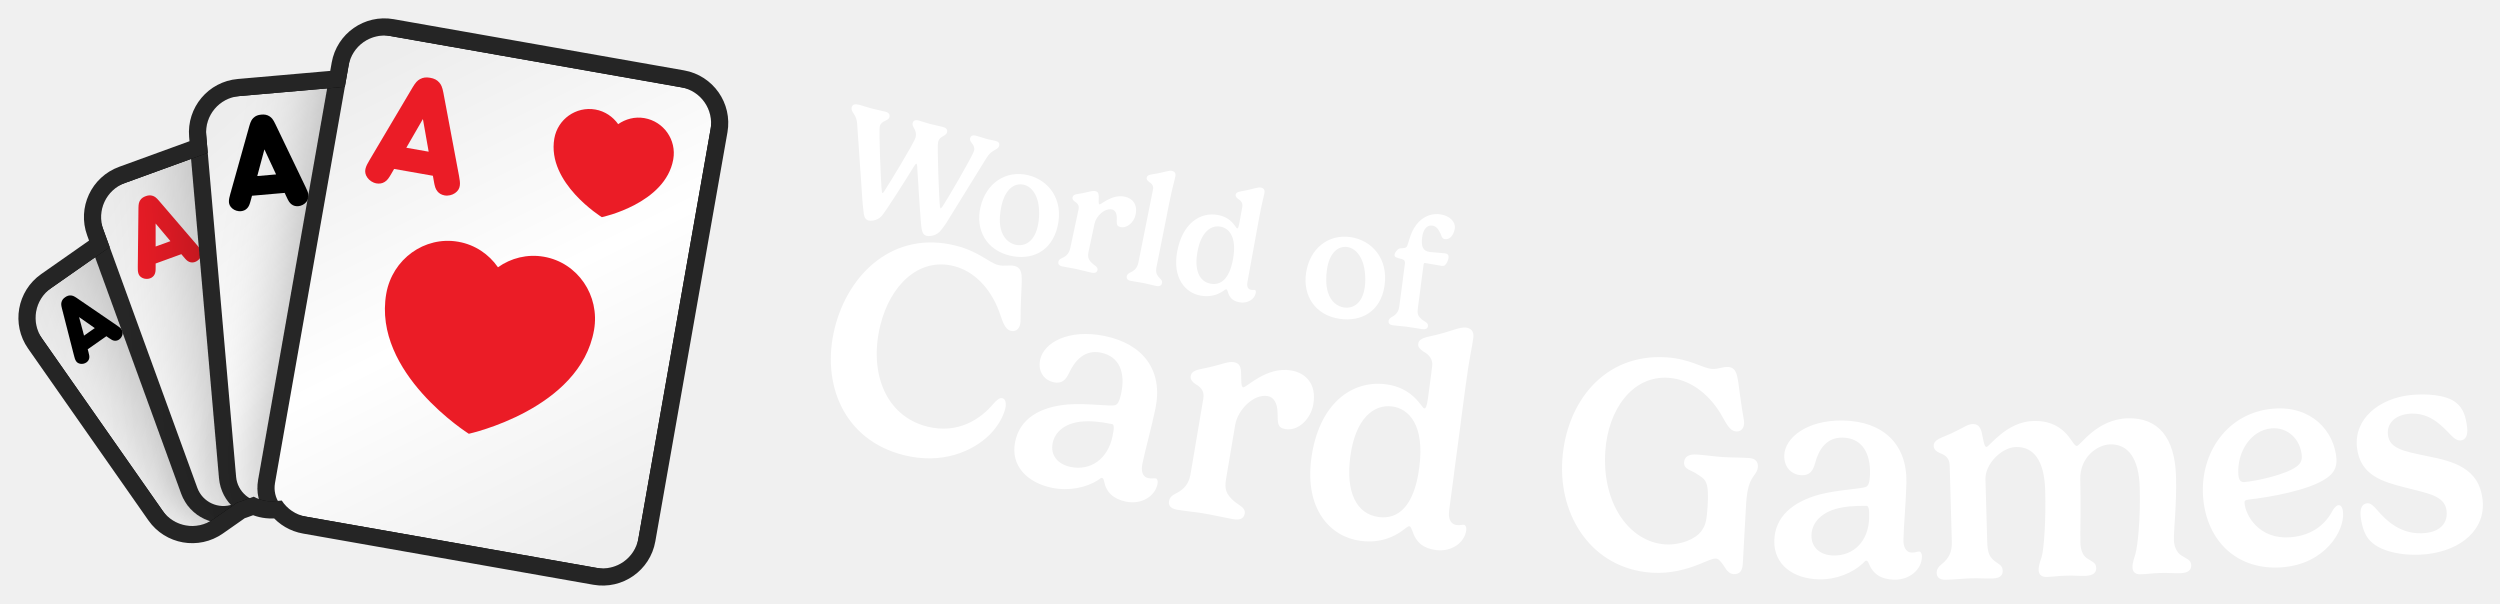
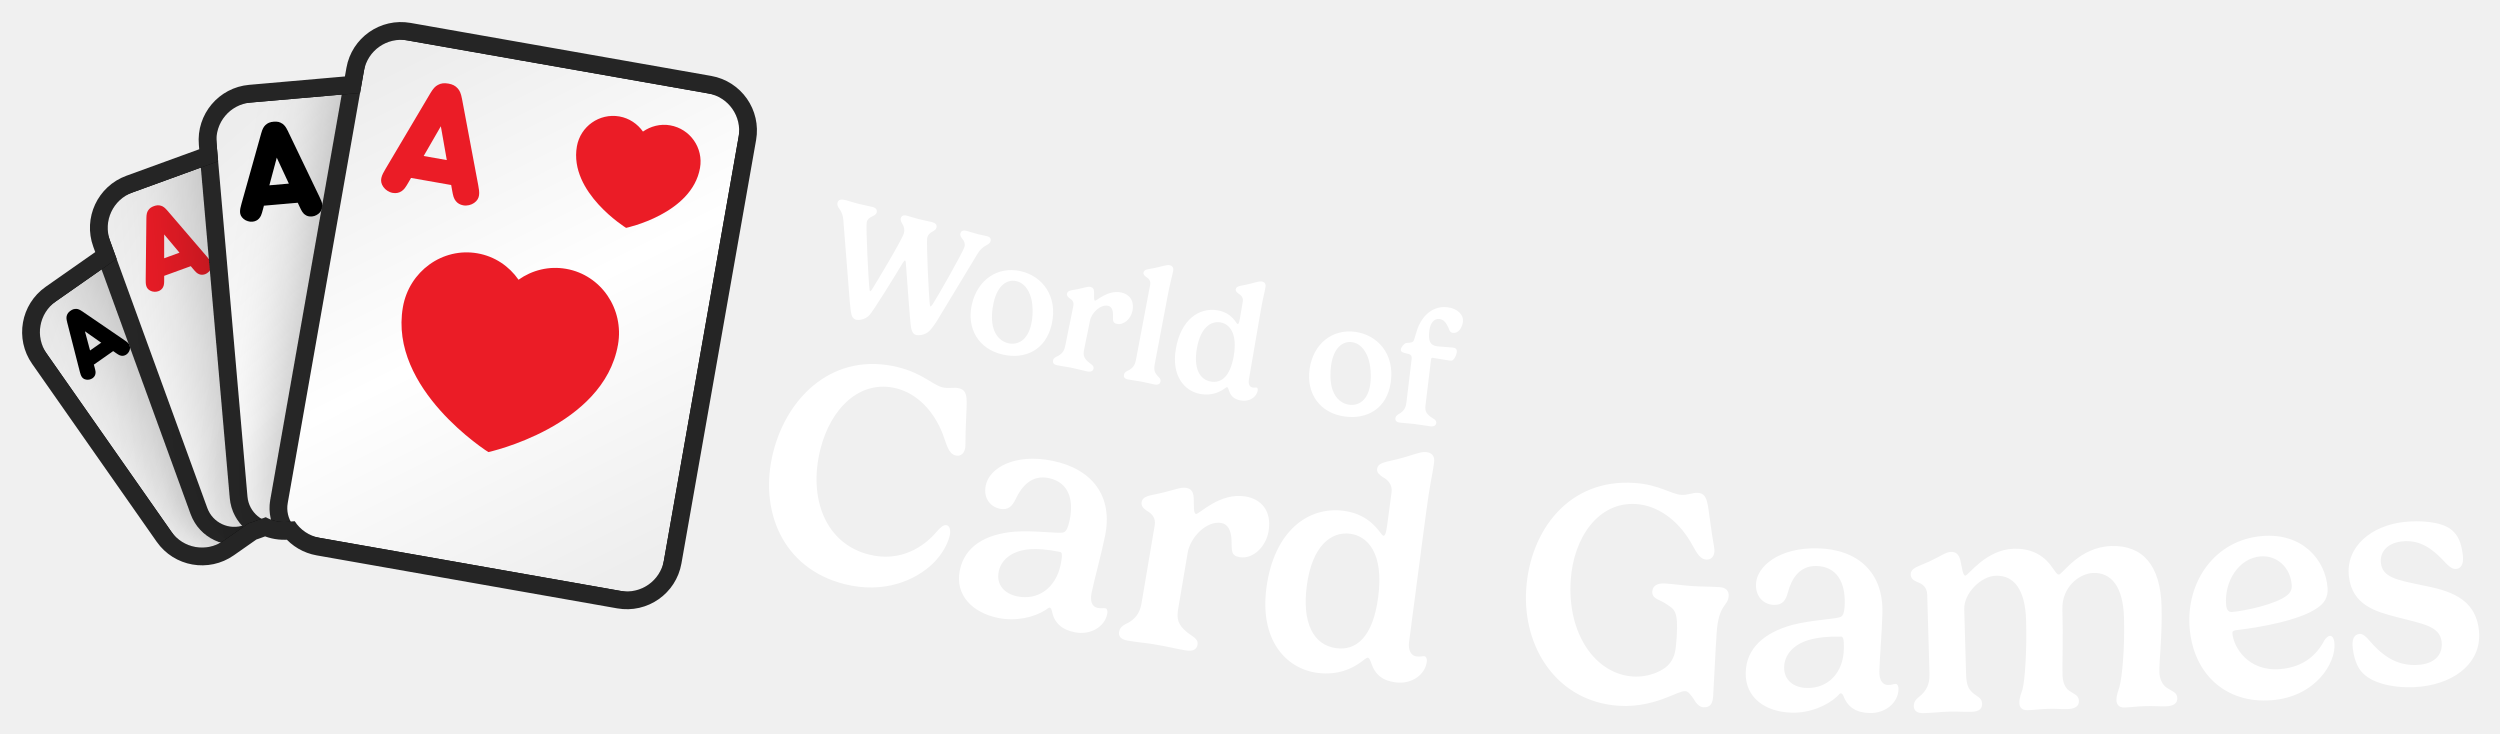
- <svg xmlns="http://www.w3.org/2000/svg" xmlns:xlink="http://www.w3.org/1999/xlink" viewBox="-3 -3 438.98 106" width="438.98" height="106">
+ <svg xmlns="http://www.w3.org/2000/svg" xmlns:xlink="http://www.w3.org/1999/xlink" viewBox="-3.52 -3.52 424.07 124.5" width="424.07" height="124.5">
  <defs>
    <rect id="path-1" x="0" y="0" width="5464" height="1280" />
    <rect id="path-3" x="0" y="0" width="1279.966" height="1280" />
    <path d="M654.667,7.381 L1041.451,230.691 C1067.755,245.877 1076.767,279.512 1061.581,305.816 L747.051,850.597 C731.865,876.902 698.23,885.914 671.926,870.727 L285.142,647.418 C271.344,639.451 262.304,626.408 259.019,612.01 L248.673,609.238 C237.588,606.268 228.207,600.115 221.247,592.027 L200.473,592.025 C198.498,592.025 196.547,591.921 194.626,591.718 L151.468,603.281 C122.13,611.142 91.974,593.731 84.112,564.393 L1.886,257.522 C-5.975,228.183 11.436,198.027 40.774,190.166 L145.477,162.11 L145.477,133.795 C145.477,103.422 170.1,78.799 200.473,78.799 L333.867,78.799 L340.716,53.24 C348.577,23.901 378.734,6.491 408.072,14.352 L563.147,55.903 L579.542,27.511 C594.728,1.207 628.363,-7.806 654.667,7.381 Z" id="path-5" />
    <filter x="-59.0%" y="-44.4%" width="218.0%" height="188.8%" filterUnits="objectBoundingBox" id="filter-7">
      <feOffset dx="0" dy="0" in="SourceAlpha" result="shadowOffsetOuter1" />
      <feGaussianBlur stdDeviation="64" in="shadowOffsetOuter1" result="shadowBlurOuter1" />
      <feColorMatrix values="0 0 0 0 0   0 0 0 0 0   0 0 0 0 0  0 0 0 0.32 0" type="matrix" in="shadowBlurOuter1" result="shadowMatrixOuter1" />
      <feMerge>
        <feMergeNode in="shadowMatrixOuter1" />
        <feMergeNode in="SourceGraphic" />
      </feMerge>
    </filter>
    <linearGradient x1="21.639%" y1="0%" x2="78.361%" y2="100%" id="linearGradient-8">
      <stop stop-color="#EDEDED" offset="0%" />
      <stop stop-color="#FFFFFF" offset="50.295%" />
      <stop stop-color="#EEEEEE" offset="100%" />
    </linearGradient>
    <filter x="-49.2%" y="-37.0%" width="198.3%" height="174.0%" filterUnits="objectBoundingBox" id="filter-9">
      <feOffset dx="0" dy="0" in="SourceAlpha" result="shadowOffsetOuter1" />
      <feGaussianBlur stdDeviation="64" in="shadowOffsetOuter1" result="shadowBlurOuter1" />
      <feColorMatrix values="0 0 0 0 0   0 0 0 0 0   0 0 0 0 0  0 0 0 0.32 0" type="matrix" in="shadowBlurOuter1" result="shadowMatrixOuter1" />
      <feMerge>
        <feMergeNode in="shadowMatrixOuter1" />
        <feMergeNode in="SourceGraphic" />
      </feMerge>
    </filter>
    <linearGradient x1="21.639%" y1="0%" x2="78.361%" y2="100%" id="linearGradient-10">
      <stop stop-color="#EDEDED" offset="0%" />
      <stop stop-color="#FFFFFF" offset="50.295%" />
      <stop stop-color="#EEEEEE" offset="100%" />
    </linearGradient>
    <filter x="-41.0%" y="-30.9%" width="181.9%" height="161.7%" filterUnits="objectBoundingBox" id="filter-11">
      <feOffset dx="0" dy="0" in="SourceAlpha" result="shadowOffsetOuter1" />
      <feGaussianBlur stdDeviation="64" in="shadowOffsetOuter1" result="shadowBlurOuter1" />
      <feColorMatrix values="0 0 0 0 0   0 0 0 0 0   0 0 0 0 0  0 0 0 0.32 0" type="matrix" in="shadowBlurOuter1" result="shadowMatrixOuter1" />
      <feMerge>
        <feMergeNode in="shadowMatrixOuter1" />
        <feMergeNode in="SourceGraphic" />
      </feMerge>
    </filter>
    <linearGradient x1="21.639%" y1="0%" x2="78.361%" y2="100%" id="linearGradient-12">
      <stop stop-color="#EDEDED" offset="0%" />
      <stop stop-color="#FFFFFF" offset="50.295%" />
      <stop stop-color="#EEEEEE" offset="100%" />
    </linearGradient>
    <filter x="-34.1%" y="-25.7%" width="168.3%" height="151.4%" filterUnits="objectBoundingBox" id="filter-13">
      <feOffset dx="0" dy="0" in="SourceAlpha" result="shadowOffsetOuter1" />
      <feGaussianBlur stdDeviation="64" in="shadowOffsetOuter1" result="shadowBlurOuter1" />
      <feColorMatrix values="0 0 0 0 0   0 0 0 0 0   0 0 0 0 0  0 0 0 0.32 0" type="matrix" in="shadowBlurOuter1" result="shadowMatrixOuter1" />
      <feMerge>
        <feMergeNode in="shadowMatrixOuter1" />
        <feMergeNode in="SourceGraphic" />
      </feMerge>
    </filter>
    <linearGradient x1="21.639%" y1="0%" x2="78.361%" y2="100%" id="linearGradient-14">
      <stop stop-color="#EDEDED" offset="0%" />
      <stop stop-color="#FFFFFF" offset="50.295%" />
      <stop stop-color="#EEEEEE" offset="100%" />
    </linearGradient>
  </defs>
  <g transform="translate(-11.594,-23.478) scale(0.11594)">
    <mask id="mask-4" fill="white">
      <use xlink:href="#path-3" />
    </mask>
    <g id="Mask" />
    <g id="Group" stroke-width="1" fill-rule="evenodd" mask="url(#mask-4)">
      <g transform="translate(700.504, 678.0126) rotate(-20) translate(-700.504, -678.0126)translate(166.0272, 238.9585)">
        <g transform="translate(-0, -0)">
          <mask id="mask-6" fill="white">
            <use xlink:href="#path-5" />
          </mask>
          <path stroke="#252525" stroke-width="26" d="M661.167,-3.877 L1047.951,219.432 C1080.473,238.209 1091.616,279.794 1072.839,312.316 L758.31,857.097 C739.533,889.619 697.948,900.762 665.426,881.986 L278.642,658.676 C264.448,650.481 253.966,637.684 248.632,622.685 L245.308,621.795 C234.009,618.767 223.884,612.979 215.705,605.026 L200.473,605.025 C198.91,605.025 197.353,604.972 195.803,604.861 L154.833,615.838 C118.559,625.557 81.275,604.031 71.555,567.758 L-10.671,260.886 C-20.39,224.613 1.136,187.328 37.41,177.609 L132.477,152.135 L132.477,133.795 C132.477,96.242 162.92,65.799 200.473,65.799 L323.892,65.799 L328.159,49.875 C337.879,13.602 375.163,-7.925 411.436,1.795 L556.877,40.764 L568.283,21.011 C587.06,-11.511 628.645,-22.654 661.167,-3.877 Z" />
          <g mask="url(#mask-6)">
            <g transform="translate(-12.346, -20.1207)">
              <g id="small_spade_1" filter="url(#filter-7)" transform="translate(210.9129, 389.3938) rotate(-15) translate(-210.9129, -389.3938)translate(49.8576, 175.5497)">
                <rect id="Background" stroke="#252525" stroke-width="26" fill="url(#linearGradient-8)" x="-13" y="-13" width="348.11" height="453.688" rx="54.996" />
                <path d="M243.897,27.593 C243.897,27.593 294.439,46.921 294.501,83.212 C294.501,98.995 281.209,111.813 264.79,111.831 C259.556,111.836 254.629,110.478 250.35,108.157 L256.538,128.766 L231.229,128.766 L237.404,108.197 C233.153,110.517 228.26,111.881 223.047,111.892 C206.62,111.901 193.284,99.118 193.266,83.326 C193.205,47.045 243.897,27.593 243.897,27.593 Z" id="Spade-small" fill="#000000" />
                <path d="M24.778,103.856 L51.007,34.253 C52.733,29.769 54.044,27.838 56.046,26.251 C58.462,24.32 61.015,23.561 64.605,23.561 C68.194,23.561 70.748,24.32 73.164,26.251 C75.165,27.838 76.477,29.769 78.202,34.253 L104.431,103.856 C106.709,109.926 108.228,114.686 103.603,119.308 C101.463,121.446 98.219,122.895 94.906,122.895 C92.214,122.895 89.798,121.998 88.073,120.412 C86.002,118.549 85.105,116.687 83.31,111.72 L81.861,107.719 L47.349,107.719 L45.899,111.72 C44.105,116.687 43.207,118.549 41.137,120.412 C39.411,121.998 36.995,122.895 34.303,122.895 C30.99,122.895 27.746,121.446 25.606,119.308 C20.982,114.686 22.5,109.926 24.778,103.856 Z M74.544,87.576 L64.605,60.259 L54.665,87.576 L74.544,87.576 Z" id="A" fill="#000000" />
              </g>
              <g id="small_diamond_1" filter="url(#filter-9)" transform="translate(351.0898, 355.5329) rotate(-360) translate(-351.0898, -355.5329)translate(157.8235, 98.9199)">
                <rect id="Background" stroke="#252525" stroke-width="26" fill="url(#linearGradient-10)" x="-13" y="-13" width="412.533" height="539.226" rx="54.996" />
                <polygon id="Diamond-small" fill="#EB1B28" points="300.954 22.074 353.401 93.826 300.954 165.557 248.485 93.826" />
                <path d="M29.802,125.878 L61.277,42.355 C63.348,36.974 64.921,34.657 67.323,32.753 C70.222,30.435 73.287,29.524 77.594,29.524 C81.901,29.524 84.966,30.435 87.865,32.753 C90.267,34.657 91.841,36.974 93.911,42.355 L125.386,125.878 C128.119,133.163 129.942,138.875 124.392,144.421 C121.824,146.987 117.932,148.725 113.956,148.725 C110.725,148.725 107.826,147.649 105.756,145.745 C103.271,143.51 102.194,141.275 100.041,135.315 L98.301,130.514 L56.887,130.514 L55.148,135.315 C52.994,141.275 51.917,143.51 49.432,145.745 C47.362,147.649 44.463,148.725 41.232,148.725 C37.257,148.725 33.364,146.987 30.796,144.421 C25.247,138.875 27.069,133.163 29.802,125.878 Z M89.521,106.343 L77.594,73.562 L65.667,106.343 L89.521,106.343 Z" id="A" fill="#EB1B28" />
              </g>
              <g id="small_clover_1" filter="url(#filter-11)" transform="translate(511.6136, 377.7066) rotate(-345) translate(-511.6136, -377.7066)translate(279.6941, 69.771)">
                <rect id="Background" stroke="#252525" stroke-width="26" fill="url(#linearGradient-12)" x="-13" y="-13" width="489.839" height="641.871" rx="54.996" />
                <path d="M347.866,39.734 C367.599,39.734 383.595,55.536 383.595,75.06 C383.595,84.425 379.905,92.946 373.883,99.274 C378.307,97.333 383.203,96.253 388.353,96.253 C408.072,96.253 424.081,112.082 424.081,131.58 C424.081,151.104 408.072,166.919 388.353,166.919 C372.39,166.919 358.858,156.556 354.282,142.251 C354.334,142.684 354.408,143.092 354.506,143.474 C358.945,160.826 367.798,185.424 367.798,185.424 L328,185.424 C328,185.424 336.827,160.734 341.253,143.474 C341.354,143.079 341.428,142.656 341.479,142.206 C336.916,156.534 323.372,166.919 307.393,166.919 C287.646,166.919 271.677,151.104 271.677,131.58 C271.677,112.082 287.646,96.253 307.393,96.253 C312.539,96.253 317.432,97.331 321.855,99.271 C315.837,92.944 312.15,84.424 312.15,75.06 C312.15,55.536 328.133,39.734 347.866,39.734 Z" id="Clover-small" fill="#000000" />
                <path d="M28.576,146.475 L66.345,46.247 C68.83,39.79 70.719,37.009 73.601,34.724 C77.08,31.943 80.758,30.85 85.926,30.85 C91.095,30.85 94.772,31.943 98.251,34.724 C101.133,37.009 103.022,39.79 105.507,46.247 L143.276,146.475 C146.556,155.216 148.743,162.07 142.084,168.726 C139.003,171.805 134.331,173.891 129.56,173.891 C125.684,173.891 122.205,172.6 119.72,170.315 C116.738,167.633 115.446,164.951 112.862,157.799 L110.775,152.038 L61.078,152.038 L58.99,157.799 C56.406,164.951 55.114,167.633 52.132,170.315 C49.647,172.6 46.168,173.891 42.292,173.891 C37.521,173.891 32.85,171.805 29.768,168.726 C23.109,162.07 25.296,155.216 28.576,146.475 Z M100.239,123.032 L85.926,83.696 L71.613,123.032 L100.239,123.032 Z" id="A" fill="#000000" />
              </g>
              <g id="small_heart_1" filter="url(#filter-13)" transform="translate(675.6425, 459.1748) rotate(-330) translate(-675.6425, -459.1748)translate(397.3371, 89.6494)">
                <rect id="Background" stroke="#252525" stroke-width="26" fill="url(#linearGradient-14)" x="-13" y="-13" width="582.611" height="765.051" rx="54.996" />
                <path d="M341.635,288.824 C315.976,288.845 292.736,299.456 275.815,316.611 C258.851,299.507 235.579,288.948 209.909,288.989 C158.08,289.041 116.117,332.207 116.16,385.365 C116.309,507.485 276.113,572.616 276.113,572.616 C276.113,572.616 435.789,507.092 435.619,384.932 C435.544,331.774 393.497,288.752 341.635,288.824" id="Heart-big" fill="#EB1B28" />
                <path d="M417.458,71.521 C407.751,61.933 394.392,55.711 379.689,55.711 C350.027,55.745 325.983,79.908 326.015,109.677 C326.095,178.084 417.593,214.563 417.593,214.563 C417.593,214.563 508.981,177.883 508.901,109.459 C508.854,79.674 484.777,55.594 455.084,55.627 C440.412,55.627 427.165,61.899 417.458,71.521 Z" id="Heart-small" fill="#EB1B28" />
                <path d="M56.059,190.564 L101.383,70.289 C104.365,62.541 106.631,59.203 110.09,56.462 C114.264,53.124 118.677,51.813 124.88,51.813 C131.082,51.813 135.495,53.124 139.67,56.462 C143.129,59.203 145.395,62.541 148.377,70.289 L193.701,190.564 C197.637,201.054 200.261,209.278 192.269,217.265 C188.572,220.96 182.966,223.464 177.241,223.464 C172.589,223.464 168.415,221.914 165.433,219.172 C161.855,215.954 160.304,212.735 157.203,204.153 L154.698,197.239 L95.061,197.239 L92.556,204.153 C89.455,212.735 87.905,215.954 84.327,219.172 C81.345,221.914 77.17,223.464 72.518,223.464 C66.793,223.464 61.187,220.96 57.49,217.265 C49.499,209.278 52.123,201.054 56.059,190.564 Z M142.055,162.432 L124.88,115.228 L107.704,162.432 L142.055,162.432 Z" id="A" fill="#EB1B28" />
              </g>
            </g>
          </g>
        </g>
      </g>
    </g>
  </g>
-   <path fill="#ffffff" d="M157.49 26.21C157.68 25.9 157.84 25.73 157.91 25.75C157.98 25.77 158.03 25.9 158.04 26.11C158.18 28.11 158.63 36.08 158.83 37.2C158.96 37.85 159.16 38.27 159.7 38.41C160.03 38.5 161.14 38.51 161.95 37.73C162.39 37.3 163.08 36.33 163.59 35.46L170.21 24.75C171.19 23.14 172.23 23.42 172.45 22.59C172.55 22.2 172.36 21.89 171.9 21.77C171.44 21.65 170.84 21.55 170.37 21.43C169.87 21.29 168.83 20.95 168.39 20.83C167.74 20.66 167.45 20.89 167.35 21.25C167.14 22.04 168.33 22.35 168.03 23.5C167.79 24.38 163.24 32.19 162.53 33.21C162.35 33.45 162.22 33.62 162.16 33.6C162.12 33.59 162.09 33.48 162.05 33.29C161.9 32.25 161.53 22.65 161.72 21.92C162.01 20.83 163.1 20.96 163.29 20.24C163.43 19.73 163.11 19.43 162.53 19.28C161.95 19.12 161.21 19 160.29 18.76C159.79 18.63 158.74 18.28 158.28 18.15C157.66 17.99 157.36 18.22 157.26 18.58C157.06 19.36 158.12 19.78 157.76 21.14C157.49 22.16 152.87 29.68 152.3 30.53C152.21 30.68 152.04 30.92 151.95 30.9C151.9 30.88 151.86 30.76 151.85 30.64C151.68 29.54 151.3 19.86 151.48 19.19C151.77 18.1 152.98 18.31 153.18 17.56C153.29 17.13 153.09 16.78 152.46 16.61C151.86 16.45 150.92 16.28 149.95 16.02C149 15.77 148.53 15.57 147.99 15.43C147.15 15.21 146.7 15.29 146.55 15.86C146.45 16.25 146.68 16.65 146.86 16.89C147.3 17.49 147.47 18.12 147.51 18.76L148.47 32.7C148.54 33.48 148.65 34.42 148.67 34.51C148.76 35.13 148.98 35.58 149.53 35.72C149.85 35.81 150.92 35.81 151.73 35.02C152.4 34.36 156.32 28.13 157.49 26.21ZM176.78 29.44C177.88 29.7 178.82 30.7 179.25 32.39C179.55 33.68 179.54 35.39 179.2 36.8C178.56 39.54 176.86 40.33 175.29 39.97C174.18 39.71 173.12 38.82 172.72 37.14C172.41 35.79 172.6 34.22 172.87 33.05C173.56 30.1 175.21 29.07 176.78 29.44ZM169.17 33.34C168.23 37.37 170.2 40.91 174.35 41.89C178.06 42.76 181.65 41.25 182.7 36.77C183.81 32.06 181.16 28.61 177.49 27.75C173.64 26.85 170.16 29.12 169.17 33.34ZM192.26 33.78C192.84 33.91 193.12 34.49 193.1 35.34C193.1 36.22 192.97 36.7 193.75 36.87C194.92 37.12 196.11 36.03 196.4 34.71C196.81 32.79 195.75 31.8 194.52 31.54C192.24 31.05 190.35 32.95 190.07 32.89C189.84 32.84 189.93 32.14 189.94 31.48C189.92 30.87 189.72 30.64 189.3 30.55C188.86 30.46 188.36 30.66 187.14 30.91C186.18 31.1 185.45 31.05 185.33 31.65C185.26 31.97 185.46 32.2 185.72 32.39C186.15 32.67 186.54 33.04 186.39 33.74L184.95 40.47C184.8 41.16 184.57 41.72 183.78 42.17C183.47 42.33 182.95 42.46 182.84 42.97C182.77 43.31 182.9 43.65 183.54 43.78C184.66 44.02 185.03 44.03 185.87 44.21C187.01 44.46 187.9 44.72 188.62 44.87C189.35 45.03 189.62 44.79 189.71 44.4C189.83 43.85 189.11 43.58 188.75 43.21C188.11 42.59 187.94 42.13 188.14 41.2L189.19 36.28C189.48 34.92 190.98 33.51 192.26 33.78ZM203.38 27.98C203.49 27.41 203.26 27.1 202.77 27C202.24 26.9 201.5 27.23 200.13 27.47C199.18 27.65 198.46 27.63 198.35 28.2C198.28 28.53 198.52 28.74 198.78 28.95C199.22 29.22 199.59 29.62 199.46 30.24L196.92 42.99C196.78 43.68 196.55 44.24 195.77 44.7C195.47 44.87 194.95 45 194.85 45.52C194.78 45.86 194.91 46.19 195.56 46.32C196.43 46.49 197.08 46.55 197.89 46.72C198.55 46.85 199.36 47.08 199.96 47.2C200.69 47.35 200.96 47.1 201.04 46.71C201.15 46.18 200.72 46.01 200.41 45.59C200.07 45.15 199.9 44.73 200.09 43.79L202.32 32.61C202.96 29.45 203.15 29.12 203.38 27.98ZM209.59 46.82C207.56 46.45 206.68 44.38 207.27 41.19C207.89 37.76 209.61 36.48 211.32 36.8C212.8 37.06 214.22 38.6 213.51 42.5C212.86 46.07 211.3 47.13 209.59 46.82ZM214.68 50.09C216.02 50.33 217.3 49.58 217.51 48.42C217.57 48.1 217.44 47.93 217.33 47.91C217.13 47.87 216.99 47.96 216.65 47.89C216.05 47.79 215.93 47.17 216.03 46.58L218.04 35.55C218.62 32.37 218.81 32.04 219.02 30.9C219.12 30.33 218.88 30.02 218.39 29.93C217.86 29.84 217.1 30.17 215.73 30.44C214.79 30.64 214.07 30.63 213.97 31.2C213.91 31.53 214.18 31.75 214.44 31.95C214.88 32.21 215.26 32.66 215.14 33.31L214.63 36.13C214.47 36.98 214.36 37.14 214.22 37.11C213.99 37.07 213.37 35.2 210.85 34.75C207.72 34.17 204.6 36.26 203.7 41.2C202.87 45.76 205.07 48.41 207.82 48.91C209.66 49.24 210.93 48.65 211.64 48.19C212.01 47.96 212.21 47.77 212.33 47.8C212.47 47.82 212.52 48.01 212.59 48.22C212.9 49.37 213.57 49.89 214.68 50.09ZM233.61 40.38C234.72 40.55 235.74 41.47 236.31 43.12C236.72 44.38 236.84 46.08 236.63 47.52C236.21 50.3 234.58 51.23 232.98 50.99C231.86 50.82 230.73 50.03 230.19 48.38C229.77 47.06 229.83 45.48 230.01 44.29C230.45 41.31 232.01 40.14 233.61 40.38ZM226.34 44.89C225.73 48.99 227.99 52.35 232.21 52.98C235.98 53.55 239.43 51.75 240.11 47.2C240.82 42.41 237.9 39.2 234.17 38.64C230.27 38.05 226.99 40.61 226.34 44.89ZM246.96 43.5C247 43.19 247.13 43.17 247.21 43.18C247.68 43.24 249.85 43.65 250.18 43.69C250.38 43.72 250.56 43.69 250.68 43.59C251.04 43.31 251.3 42.69 251.35 42.28C251.42 41.76 251.16 41.54 250.72 41.48C250.36 41.44 248.57 41.31 248.08 41.25C246.81 41.08 246.51 40.25 246.73 38.61C246.89 37.35 247.53 36.49 248.47 36.61C249.27 36.71 249.62 37.36 249.95 38.04C250.14 38.47 250.19 38.92 250.71 38.99C251.73 39.12 252.32 38.06 252.46 37.06C252.59 36.02 251.64 34.87 249.87 34.63C247.57 34.33 245.84 35.8 244.96 37.68C244.49 38.69 244.22 40.09 243.98 40.36C243.61 40.69 243.05 40.53 242.67 40.65C242.41 40.78 241.92 41.29 241.87 41.7C241.8 42.18 242.28 42.27 243.2 42.5C243.58 42.62 243.75 42.85 243.69 43.3L242.72 50.71C242.63 51.4 242.44 51.98 241.69 52.49C241.4 52.68 240.89 52.85 240.82 53.37C240.78 53.71 240.93 54.03 241.59 54.12C242.45 54.23 243.16 54.26 243.94 54.36C245.1 54.51 245.95 54.69 246.69 54.79C247.43 54.89 247.69 54.63 247.74 54.23C247.81 53.67 247.08 53.44 246.68 53.1C246 52.53 245.83 52.12 245.96 51.17Z" />
-   <path fill="#ffffff" d="M143.58 54.57C141.14 64.33 145.11 74.27 155.71 76.92C162.38 78.59 167.74 76.3 170.75 73.36C172.21 71.89 173.15 70.21 173.51 68.77C173.7 68.05 173.66 67.08 173.02 66.92C172.5 66.79 171.96 67.31 171.44 67.89C169.24 70.54 165.25 73.26 159.84 71.91C152.48 70.07 149.51 62.37 151.6 54.03C153.32 47.16 158.26 42.16 164.49 43.72C168 44.6 170.87 47.56 172.38 51.55C173.03 53.24 173.3 54.79 174.53 55.1C175.2 55.26 175.88 54.94 176.12 53.99C176.29 53.32 176.14 52.41 176.3 49.11C176.41 45.85 176.79 44.12 175.14 43.7C174.24 43.48 173.36 43.81 172.28 43.54C170.61 43.12 168.91 41.16 164.82 40.13C154.01 37.42 145.99 44.94 143.58 54.57ZM192.35 73.6C191.54 77.57 188.52 79.72 184.99 78.99C182.75 78.53 181.4 76.95 181.84 74.8C182.22 72.95 183.81 71.38 186.76 71.04C188.34 70.87 190.12 71.02 192.28 71.47C192.62 71.54 192.68 72.04 192.35 73.6ZM184.48 68.02C179.59 68.45 176.08 70.5 175.25 74.58C174.39 78.74 177.35 81.76 181.74 82.66C184.71 83.27 187.77 82.6 189.8 81.31C190.05 81.14 190.32 80.87 190.5 80.91C190.68 80.95 190.8 81.19 190.85 81.44C191.24 83.5 192.53 84.63 194.74 85.09C197.34 85.62 199.79 84.23 200.25 81.99C200.37 81.39 200.17 81.05 199.96 81.01C199.57 80.93 199.27 81.09 198.65 80.96C197.5 80.72 197.36 79.56 197.6 78.41C198.08 76.05 199.19 72.1 199.89 68.72C201.27 61.99 197.69 57.38 190.98 56C184.61 54.69 180.26 57.18 179.64 60.17C179.17 62.46 180.57 63.83 182.03 64.13C183.46 64.42 184.15 63.7 184.72 62.49C185.78 60.22 187.52 58.35 190.3 58.92C193.73 59.63 194.58 62.62 193.89 65.97C193.56 67.61 193.21 67.97 192.88 68.12C192.17 68.44 188.05 67.75 184.48 68.02ZM219.59 66.55C220.72 66.74 221.29 67.83 221.33 69.48C221.4 71.16 221.19 72.09 222.7 72.35C224.98 72.73 227.18 70.55 227.61 67.98C228.24 64.27 226.12 62.46 223.74 62.05C219.32 61.31 215.85 65.11 215.3 65.01C214.86 64.94 214.98 63.59 214.92 62.31C214.85 61.14 214.44 60.72 213.63 60.59C212.76 60.44 211.83 60.88 209.5 61.45C207.67 61.9 206.28 61.88 206.08 63.03C205.98 63.65 206.39 64.07 206.9 64.43C207.75 64.92 208.53 65.59 208.3 66.95L206.09 80.01C205.87 81.35 205.47 82.44 203.99 83.37C203.42 83.71 202.43 84 202.27 84.99C202.16 85.65 202.42 86.28 203.68 86.5C205.85 86.86 206.56 86.85 208.18 87.12C210.4 87.5 212.13 87.92 213.52 88.16C214.93 88.4 215.44 87.92 215.57 87.16C215.75 86.09 214.35 85.63 213.63 84.95C212.34 83.81 211.98 82.94 212.28 81.14L213.89 71.61C214.34 68.97 217.11 66.13 219.59 66.55ZM239.1 87.79C235.15 87.27 233.28 83.38 234.1 77.2C234.98 70.54 238.16 67.94 241.47 68.37C244.34 68.75 247.21 71.57 246.21 79.12C245.3 86.04 242.42 88.23 239.1 87.79ZM249.18 93.59C251.78 93.93 254.16 92.37 254.46 90.11C254.54 89.5 254.28 89.18 254.07 89.15C253.68 89.1 253.41 89.28 252.76 89.19C251.6 89.04 251.3 87.87 251.45 86.71L254.27 65.35C255.08 59.19 255.41 58.54 255.7 56.33C255.84 55.22 255.36 54.65 254.41 54.52C253.38 54.39 251.95 55.11 249.35 55.76C247.55 56.22 246.17 56.28 246.03 57.38C245.94 58.01 246.48 58.41 247 58.77C247.87 59.23 248.65 60.06 248.48 61.32L247.76 66.79C247.54 68.42 247.34 68.74 247.08 68.71C246.63 68.65 245.25 65.12 240.38 64.48C234.3 63.68 228.52 67.98 227.25 77.55C226.09 86.4 230.56 91.27 235.9 91.97C239.45 92.44 241.84 91.18 243.17 90.23C243.85 89.75 244.22 89.37 244.46 89.41C244.72 89.44 244.83 89.8 244.99 90.2C245.7 92.38 247.02 93.3 249.18 93.59ZM287.02 97.56C290.41 97.79 293.31 96.89 295.31 96.1C296.67 95.58 297.67 95.03 298.33 95.08C298.83 95.11 299.27 95.75 299.7 96.37C300.23 97.3 300.78 97.77 301.36 97.81C302.58 97.89 302.95 97.14 303.03 95.9C303.14 94.28 303.44 87.92 303.62 85.22C303.95 80.27 305.55 80.72 305.67 78.94C305.72 78.12 305.26 77.51 304.17 77.43C302.34 77.31 301.09 77.36 299.42 77.25C298.2 77.17 296.31 76.9 294.93 76.81C293.5 76.72 292.77 77.23 292.71 78.18C292.62 79.48 294.13 79.58 295.09 80.31C296.39 81.19 297.15 81.3 296.84 85.96C296.68 88.34 296.52 89.21 295.73 90.27C294.79 91.59 292.15 92.77 289.4 92.59C283.15 92.17 278.25 85.48 278.88 76.21C279.36 69.01 283.58 62.91 289.98 63.34C293.58 63.58 296.93 65.99 299.14 69.65C300.07 71.2 300.61 72.67 301.88 72.76C302.57 72.8 303.18 72.37 303.25 71.39C303.29 70.7 302.98 69.83 302.56 66.55C302.09 63.33 302.15 61.55 300.46 61.44C299.53 61.37 298.73 61.85 297.62 61.78C295.9 61.66 293.88 60.04 289.67 59.75C278.54 59 271.99 67.82 271.33 77.72C270.65 87.76 276.64 96.86 287.02 97.56ZM325.21 87.91C325.12 91.97 322.53 94.62 318.93 94.54C316.64 94.49 315.03 93.17 315.08 90.97C315.12 89.09 316.41 87.26 319.24 86.39C320.77 85.95 322.55 85.78 324.75 85.83C325.1 85.84 325.24 86.32 325.21 87.91ZM316.46 83.84C311.73 85.14 308.65 87.77 308.55 91.94C308.46 96.18 311.9 98.63 316.39 98.73C319.41 98.8 322.31 97.59 324.07 95.95C324.29 95.75 324.51 95.43 324.69 95.44C324.88 95.44 325.03 95.66 325.13 95.9C325.89 97.85 327.35 98.74 329.61 98.79C332.26 98.85 334.43 97.04 334.48 94.76C334.49 94.15 334.23 93.85 334.02 93.84C333.62 93.84 333.35 94.04 332.72 94.03C331.55 94 331.2 92.88 331.23 91.71C331.28 89.3 331.67 85.22 331.75 81.77C331.9 74.89 327.56 71 320.71 70.84C314.21 70.7 310.37 73.93 310.3 76.98C310.25 79.31 311.87 80.41 313.35 80.45C314.81 80.48 315.36 79.64 315.71 78.35C316.35 75.92 317.72 73.78 320.56 73.84C324.07 73.92 325.44 76.71 325.36 80.14C325.32 81.81 325.05 82.23 324.75 82.43C324.1 82.87 319.93 82.93 316.46 83.84ZM361.69 75.3C361.34 75.31 361.09 74.81 360.51 74.03C358.96 71.79 356.7 70.84 354.05 70.92C349.3 71.05 346.32 75.46 345.81 75.48C345.39 75.49 345.25 74.14 344.97 72.9C344.67 71.77 344.16 71.44 343.36 71.46C342.49 71.48 341.82 72.09 339.64 73.1C337.94 73.89 336.51 74.15 336.54 75.31C336.56 76 337.13 76.33 337.64 76.56C338.5 76.88 339.31 77.36 339.35 78.74L339.72 91.98C339.76 93.33 339.6 94.48 338.39 95.68C337.93 96.12 337.04 96.59 337.06 97.6C337.08 98.27 337.47 98.84 338.69 98.8C340.34 98.76 341.63 98.59 343.14 98.55C344.44 98.51 345.51 98.61 346.89 98.57C348.27 98.54 348.68 97.97 348.66 97.2C348.63 96.16 347.8 96.03 347.06 95.36C346.3 94.69 345.99 93.95 345.94 92.12L345.63 81.17C345.55 78.49 348.44 75.56 350.99 75.49C354.07 75.41 355.97 77.85 356.12 83.07C356.26 88.27 355.93 93.25 355.49 94.83C355.32 95.34 354.95 96.25 354.97 97.1C354.99 97.76 355.35 98.34 356.36 98.31C357.69 98.27 358.27 98.12 359.88 98.08C361.24 98.04 361.96 98.15 363.15 98.12C364.56 98.08 365.1 97.53 365.08 96.73C365.05 95.73 364.28 95.62 363.38 94.98C362.6 94.39 362.33 93.33 362.3 92.3C362.25 90.55 362.41 86.06 362.28 81.17C362.17 77.38 365.19 75.09 367.52 75.03C370.6 74.94 372.58 77.38 372.72 82.61C372.87 87.81 372.4 92.78 371.94 94.36C371.8 94.87 371.42 95.79 371.45 96.63C371.47 97.3 371.83 97.87 372.81 97.84C374.16 97.81 374.74 97.66 376.36 97.61C377.69 97.57 378.67 97.68 379.84 97.65C381.24 97.61 381.79 97.06 381.76 96.26C381.74 95.26 380.94 95.15 379.99 94.51C379.15 93.95 378.75 92.87 378.72 91.84C378.67 90.09 379.23 85.53 379.09 80.65C378.9 73.83 375.96 70.3 370.6 70.45C365.14 70.61 362.3 75.28 361.69 75.3ZM401.18 77.05C401.23 77.79 400.98 78.34 400.41 78.81C398.48 80.37 393.06 81.49 391.05 81.65C390.41 81.69 390.11 81.21 390.04 80.39C389.74 76.48 392.17 72.51 395.9 72.21C398.68 72 400.94 74.08 401.18 77.05ZM405.55 80.94C406.67 80.18 407.38 79.17 407.26 77.53C406.88 72.74 402.94 68.23 396.24 68.75C388.12 69.39 383.25 76.53 383.85 84.31C384.46 92.09 389.92 97.23 397.75 96.61C405.29 96.02 408.67 90.22 408.42 87.02C408.35 86.07 408.05 85.67 407.63 85.7C407.31 85.72 406.97 86.07 406.7 86.46C405.48 88.85 403.23 91.02 399.18 91.34C393.7 91.77 391.29 87.54 391.12 85.29C391.09 84.92 391.27 84.8 391.77 84.73C395.59 84.3 402.55 83.09 405.55 80.94ZM420.16 66.38C414.81 66.99 410.29 70.49 410.87 75.61C411.42 80.51 415.47 81.6 419.13 82.55C423.29 83.65 426.29 83.98 426.6 86.7C426.84 88.78 425.54 90.29 422.98 90.58C418.63 91.07 416 88.38 414.41 86.56C413.79 85.83 413.22 85.3 412.67 85.37C411.75 85.47 411.36 86.26 411.52 87.74C411.74 89.64 412.36 91.17 413.18 91.96C415.3 94.2 419.97 94.66 423.11 94.31C429.23 93.61 433.51 89.95 432.92 84.7C432.3 79.19 427.81 77.99 423.14 77.08C419.06 76.23 416.58 75.79 416.3 73.34C416.1 71.52 417.33 69.96 419.87 69.67C423.16 69.3 425.28 71.28 426.7 72.72C427.58 73.61 428.23 74.44 429.1 74.34C429.92 74.25 430.37 73.48 430.21 72.08C429.98 70.02 429.48 68.69 428.3 67.73C426.53 66.25 422.75 66.09 420.16 66.38Z" />
+   <path fill="#ffffff" d="M149.58 41.13C149.77 40.82 149.93 40.64 150 40.66C150.06 40.68 150.12 40.81 150.13 41.02C150.3 43.02 150.82 50.98 151.03 52.1C151.17 52.75 151.37 53.17 151.91 53.31C152.24 53.39 153.35 53.39 154.15 52.6C154.59 52.17 155.27 51.19 155.77 50.32L162.29 39.54C163.25 37.92 164.3 38.19 164.51 37.36C164.61 36.97 164.41 36.67 163.94 36.55C163.49 36.43 162.89 36.34 162.42 36.22C161.91 36.09 160.87 35.75 160.43 35.64C159.77 35.47 159.49 35.71 159.39 36.07C159.19 36.86 160.38 37.17 160.09 38.32C159.87 39.2 155.39 47.05 154.69 48.08C154.51 48.32 154.39 48.48 154.32 48.47C154.28 48.46 154.25 48.35 154.21 48.16C154.05 47.12 153.58 37.53 153.77 36.79C154.05 35.7 155.14 35.82 155.33 35.1C155.46 34.59 155.13 34.29 154.56 34.15C153.97 34 153.23 33.88 152.31 33.64C151.81 33.52 150.76 33.18 150.29 33.06C149.68 32.9 149.37 33.14 149.28 33.5C149.09 34.28 150.15 34.69 149.8 36.05C149.54 37.07 145 44.64 144.44 45.5C144.34 45.65 144.18 45.89 144.09 45.87C144.03 45.85 143.99 45.73 143.98 45.61C143.81 44.51 143.33 34.84 143.5 34.17C143.78 33.07 145 33.27 145.19 32.52C145.3 32.09 145.09 31.74 144.46 31.58C143.86 31.43 142.92 31.26 141.94 31.01C140.99 30.77 140.51 30.58 139.98 30.44C139.14 30.22 138.69 30.31 138.54 30.89C138.44 31.27 138.68 31.68 138.87 31.91C139.31 32.5 139.48 33.13 139.53 33.77L140.63 47.71C140.7 48.48 140.82 49.42 140.84 49.51C140.94 50.13 141.17 50.58 141.72 50.72C142.04 50.8 143.11 50.79 143.91 49.99C144.58 49.32 148.43 43.06 149.58 41.13ZM168.9 44.17C170 44.41 170.96 45.41 171.4 47.09C171.72 48.38 171.72 50.09 171.4 51.5C170.78 54.25 169.09 55.06 167.51 54.7C166.41 54.46 165.33 53.58 164.92 51.9C164.6 50.56 164.76 48.98 165.03 47.81C165.69 44.86 167.32 43.81 168.9 44.17ZM161.33 48.14C160.43 52.18 162.44 55.7 166.6 56.63C170.31 57.47 173.89 55.92 174.89 51.44C175.95 46.71 173.27 43.29 169.59 42.47C165.74 41.61 162.28 43.91 161.33 48.14ZM184.43 48.35C185.01 48.47 185.28 49.05 185.28 49.9C185.28 50.78 185.16 51.26 185.94 51.42C187.12 51.66 188.3 50.56 188.57 49.24C188.96 47.32 187.89 46.34 186.66 46.09C184.38 45.62 182.51 47.54 182.22 47.48C181.99 47.43 182.08 46.73 182.07 46.07C182.06 45.46 181.85 45.23 181.43 45.15C180.98 45.06 180.49 45.27 179.27 45.53C178.31 45.73 177.59 45.69 177.47 46.29C177.4 46.61 177.61 46.84 177.86 47.03C178.3 47.3 178.69 47.66 178.55 48.37L177.18 55.11C177.04 55.8 176.81 56.36 176.02 56.82C175.72 56.99 175.2 57.12 175.1 57.63C175.03 57.97 175.16 58.31 175.81 58.44C176.93 58.67 177.3 58.67 178.13 58.84C179.28 59.08 180.18 59.33 180.89 59.48C181.62 59.62 181.9 59.38 181.98 58.99C182.09 58.44 181.37 58.18 181.01 57.81C180.36 57.2 180.18 56.74 180.37 55.81L181.37 50.88C181.65 49.52 183.14 48.09 184.43 48.35ZM195.48 42.44C195.58 41.87 195.35 41.56 194.86 41.46C194.33 41.36 193.59 41.7 192.22 41.96C191.27 42.15 190.56 42.14 190.45 42.71C190.39 43.03 190.63 43.25 190.89 43.45C191.33 43.72 191.7 44.11 191.59 44.73L189.17 57.51C189.04 58.2 188.82 58.76 188.04 59.23C187.74 59.4 187.23 59.54 187.13 60.06C187.06 60.4 187.2 60.73 187.85 60.85C188.72 61.02 189.37 61.07 190.18 61.23C190.85 61.35 191.66 61.58 192.26 61.69C192.99 61.83 193.26 61.58 193.33 61.19C193.43 60.66 193 60.49 192.69 60.07C192.35 59.64 192.18 59.21 192.35 58.28L194.47 47.08C195.07 43.91 195.26 43.58 195.48 42.44ZM201.89 61.21C199.85 60.86 198.95 58.8 199.5 55.6C200.09 52.16 201.8 50.87 203.51 51.17C204.99 51.42 206.43 52.94 205.76 56.85C205.14 60.42 203.6 61.5 201.89 61.21ZM207.01 64.42C208.35 64.66 209.62 63.89 209.82 62.72C209.87 62.41 209.75 62.23 209.64 62.22C209.43 62.18 209.29 62.27 208.95 62.21C208.36 62.11 208.22 61.5 208.32 60.9L210.22 49.85C210.76 46.67 210.95 46.34 211.14 45.2C211.24 44.62 211 44.32 210.51 44.23C209.98 44.14 209.22 44.49 207.86 44.77C206.91 44.97 206.2 44.98 206.1 45.55C206.04 45.87 206.31 46.09 206.57 46.29C207.02 46.55 207.41 46.99 207.29 47.64L206.81 50.47C206.66 51.32 206.55 51.48 206.42 51.46C206.18 51.42 205.54 49.55 203.02 49.12C199.88 48.58 196.79 50.7 195.94 55.65C195.15 60.22 197.38 62.84 200.14 63.32C201.97 63.63 203.24 63.02 203.95 62.56C204.31 62.32 204.51 62.14 204.64 62.16C204.77 62.18 204.82 62.37 204.9 62.58C205.22 63.73 205.89 64.23 207.01 64.42ZM225.83 54.52C226.95 54.67 227.98 55.58 228.56 57.22C228.98 58.48 229.12 60.19 228.92 61.62C228.54 64.41 226.92 65.36 225.32 65.13C224.2 64.98 223.05 64.19 222.5 62.56C222.07 61.24 222.11 59.66 222.27 58.47C222.69 55.48 224.23 54.3 225.83 54.52ZM218.62 59.11C218.05 63.21 220.34 66.55 224.57 67.13C228.34 67.66 231.77 65.82 232.4 61.27C233.07 56.47 230.11 53.29 226.38 52.77C222.47 52.23 219.21 54.81 218.62 59.11ZM239.22 57.49C239.25 57.19 239.38 57.16 239.46 57.17C239.93 57.23 242.11 57.62 242.43 57.65C242.64 57.68 242.81 57.64 242.93 57.55C243.29 57.26 243.54 56.63 243.59 56.22C243.66 55.7 243.39 55.49 242.95 55.44C242.6 55.39 240.8 55.29 240.31 55.23C239.03 55.08 238.73 54.25 238.93 52.6C239.08 51.34 239.71 50.47 240.64 50.59C241.45 50.68 241.81 51.32 242.14 52C242.34 52.43 242.4 52.88 242.92 52.94C243.93 53.07 244.52 52 244.64 51C244.76 49.96 243.8 48.81 242.02 48.6C239.72 48.32 238.01 49.81 237.15 51.69C236.69 52.71 236.44 54.11 236.2 54.39C235.84 54.72 235.27 54.57 234.9 54.69C234.63 54.83 234.15 55.34 234.1 55.75C234.04 56.23 234.52 56.31 235.44 56.53C235.83 56.65 235.99 56.88 235.94 57.33L235.05 64.74C234.96 65.44 234.78 66.02 234.04 66.54C233.75 66.73 233.25 66.91 233.18 67.43C233.14 67.77 233.3 68.09 233.96 68.17C234.82 68.28 235.53 68.29 236.31 68.39C237.47 68.53 238.33 68.7 239.07 68.79C239.81 68.88 240.06 68.61 240.11 68.22C240.18 67.66 239.44 67.43 239.03 67.1C238.35 66.53 238.18 66.12 238.29 65.18Z" />
+   <path fill="#ffffff" d="M127.63 73.21C125.18 82.97 129.15 92.91 139.76 95.57C146.43 97.24 151.79 94.94 154.8 92C156.26 90.53 157.2 88.86 157.56 87.41C157.74 86.69 157.71 85.73 157.07 85.57C156.55 85.44 156.01 85.96 155.48 86.54C153.29 89.19 149.29 91.91 143.89 90.55C136.52 88.71 133.55 81.02 135.64 72.68C137.36 65.8 142.31 60.8 148.54 62.36C152.04 63.24 154.91 66.2 156.43 70.19C157.07 71.89 157.34 73.43 158.58 73.74C159.25 73.91 159.93 73.59 160.17 72.64C160.33 71.97 160.18 71.05 160.35 67.76C160.45 64.5 160.83 62.76 159.19 62.35C158.29 62.12 157.41 62.45 156.33 62.18C154.66 61.76 152.96 59.8 148.86 58.78C138.05 56.07 130.04 63.58 127.63 73.21ZM176.4 92.24C175.58 96.22 172.57 98.36 169.03 97.64C166.8 97.18 165.44 95.6 165.89 93.44C166.26 91.59 167.86 90.03 170.8 89.68C172.38 89.52 174.17 89.67 176.32 90.11C176.66 90.18 176.72 90.68 176.4 92.24ZM168.52 86.67C163.64 87.1 160.13 89.14 159.29 93.22C158.44 97.38 161.39 100.4 165.79 101.3C168.75 101.91 171.81 101.24 173.84 99.95C174.09 99.79 174.36 99.52 174.55 99.55C174.73 99.59 174.84 99.83 174.9 100.09C175.29 102.14 176.57 103.28 178.78 103.73C181.38 104.26 183.84 102.87 184.29 100.64C184.42 100.04 184.22 99.7 184.01 99.66C183.62 99.58 183.32 99.73 182.69 99.6C181.55 99.37 181.41 98.2 181.64 97.06C182.13 94.69 183.24 90.75 183.93 87.37C185.31 80.63 181.74 76.02 175.03 74.65C168.66 73.34 164.3 75.83 163.69 78.82C163.22 81.11 164.62 82.48 166.07 82.78C167.5 83.07 168.19 82.34 168.77 81.13C169.83 78.86 171.57 77 174.35 77.57C177.78 78.27 178.63 81.26 177.94 84.62C177.6 86.26 177.26 86.62 176.93 86.77C176.21 87.08 172.1 86.4 168.52 86.67ZM203.64 85.19C204.76 85.38 205.33 86.47 205.38 88.12C205.44 89.8 205.23 90.74 206.75 90.99C209.03 91.38 211.23 89.19 211.66 86.63C212.29 82.91 210.17 81.1 207.79 80.7C203.37 79.95 199.9 83.75 199.35 83.66C198.9 83.58 199.02 82.23 198.97 80.96C198.9 79.79 198.48 79.37 197.67 79.23C196.81 79.09 195.88 79.52 193.54 80.09C191.72 80.54 190.32 80.52 190.13 81.67C190.02 82.3 190.44 82.72 190.94 83.07C191.8 83.57 192.58 84.24 192.35 85.6L190.14 98.66C189.91 99.99 189.51 101.08 188.04 102.02C187.47 102.35 186.48 102.64 186.31 103.64C186.2 104.29 186.47 104.93 187.73 105.14C189.9 105.51 190.6 105.49 192.22 105.77C194.45 106.14 196.18 106.57 197.57 106.8C198.98 107.04 199.49 106.56 199.62 105.8C199.8 104.73 198.4 104.28 197.68 103.59C196.39 102.46 196.02 101.59 196.33 99.78L197.94 90.26C198.38 87.61 201.15 84.77 203.64 85.19ZM223.15 106.43C219.2 105.91 217.33 102.03 218.15 95.84C219.02 89.19 222.2 86.58 225.52 87.02C228.39 87.4 231.26 90.21 230.26 97.76C229.35 104.68 226.46 106.87 223.15 106.43ZM233.22 112.23C235.83 112.58 238.2 111.02 238.5 108.75C238.58 108.15 238.33 107.82 238.12 107.79C237.73 107.74 237.46 107.92 236.8 107.83C235.64 107.68 235.34 106.52 235.5 105.36L238.31 83.99C239.12 77.84 239.45 77.18 239.74 74.97C239.89 73.87 239.4 73.29 238.45 73.17C237.43 73.03 235.99 73.76 233.39 74.4C231.59 74.86 230.22 74.92 230.07 76.03C229.99 76.66 230.53 77.05 231.04 77.41C231.92 77.88 232.69 78.7 232.53 79.96L231.8 85.44C231.59 87.07 231.39 87.39 231.12 87.35C230.68 87.3 229.29 83.77 224.43 83.13C218.35 82.32 212.56 86.62 211.3 96.2C210.13 105.04 214.6 109.91 219.95 110.62C223.5 111.08 225.89 109.82 227.22 108.87C227.89 108.4 228.27 108.02 228.5 108.05C228.77 108.09 228.88 108.45 229.04 108.84C229.74 111.02 231.07 111.95 233.22 112.23ZM271.06 116.2C274.45 116.43 277.36 115.54 279.35 114.74C280.72 114.22 281.71 113.68 282.37 113.72C282.88 113.75 283.31 114.4 283.75 115.01C284.27 115.95 284.83 116.41 285.41 116.45C286.63 116.53 287 115.79 287.08 114.54C287.19 112.93 287.48 106.56 287.67 103.86C288 98.91 289.59 99.36 289.71 97.59C289.77 96.77 289.3 96.15 288.22 96.08C286.39 95.96 285.14 96 283.47 95.89C282.25 95.81 280.35 95.55 278.97 95.46C277.54 95.36 276.82 95.87 276.75 96.82C276.67 98.12 278.18 98.22 279.14 98.95C280.44 99.84 281.2 99.94 280.89 104.6C280.73 106.99 280.56 107.85 279.77 108.92C278.83 110.24 276.2 111.42 273.44 111.23C267.19 110.81 262.3 104.12 262.92 94.85C263.41 87.65 267.62 81.55 274.03 81.98C277.63 82.23 280.98 84.63 283.18 88.29C284.11 89.84 284.65 91.32 285.92 91.4C286.61 91.45 287.23 91.01 287.29 90.03C287.34 89.34 287.03 88.47 286.61 85.2C286.13 81.97 286.2 80.2 284.5 80.08C283.58 80.02 282.77 80.5 281.66 80.42C279.94 80.31 277.92 78.68 273.71 78.4C262.59 77.65 256.04 86.46 255.37 96.37C254.7 106.4 260.68 115.51 271.06 116.2ZM309.25 106.55C309.16 110.61 306.58 113.26 302.97 113.18C300.69 113.13 299.07 111.82 299.12 109.62C299.17 107.73 300.46 105.9 303.29 105.04C304.81 104.6 306.59 104.42 308.8 104.47C309.14 104.48 309.29 104.96 309.25 106.55ZM300.51 102.48C295.78 103.78 292.69 106.42 292.6 110.58C292.5 114.83 295.95 117.27 300.43 117.37C303.46 117.44 306.35 116.23 308.12 114.6C308.33 114.39 308.55 114.08 308.74 114.08C308.92 114.09 309.08 114.3 309.18 114.54C309.93 116.5 311.4 117.38 313.65 117.43C316.31 117.49 318.47 115.68 318.52 113.4C318.54 112.79 318.28 112.49 318.07 112.49C317.67 112.48 317.4 112.69 316.76 112.67C315.59 112.65 315.25 111.52 315.27 110.35C315.33 107.94 315.71 103.86 315.79 100.41C315.95 93.54 311.6 89.64 304.76 89.49C298.26 89.34 294.41 92.57 294.34 95.62C294.29 97.96 295.91 99.06 297.4 99.09C298.86 99.12 299.41 98.29 299.75 96.99C300.39 94.57 301.77 92.42 304.61 92.49C308.11 92.57 309.48 95.36 309.4 98.78C309.37 100.45 309.09 100.87 308.79 101.08C308.15 101.51 303.98 101.58 300.51 102.48ZM345.73 93.94C345.39 93.95 345.13 93.45 344.55 92.67C343 90.43 340.75 89.49 338.09 89.56C333.35 89.7 330.36 94.11 329.86 94.12C329.44 94.13 329.29 92.78 329.02 91.54C328.72 90.41 328.21 90.08 327.41 90.1C326.53 90.13 325.86 90.73 323.69 91.75C321.98 92.54 320.56 92.79 320.59 93.96C320.61 94.65 321.17 94.98 321.69 95.2C322.54 95.52 323.35 96.01 323.39 97.38L323.77 110.62C323.8 111.98 323.65 113.12 322.44 114.32C321.97 114.76 321.08 115.24 321.11 116.25C321.13 116.91 321.52 117.48 322.74 117.45C324.38 117.4 325.68 117.23 327.19 117.19C328.49 117.15 329.55 117.26 330.93 117.22C332.31 117.18 332.72 116.61 332.7 115.84C332.67 114.81 331.85 114.67 331.11 114C330.35 113.33 330.03 112.6 329.98 110.77L329.67 99.81C329.6 97.13 332.49 94.21 335.04 94.14C338.11 94.05 340.02 96.49 340.16 101.72C340.31 106.92 339.97 111.89 339.54 113.47C339.37 113.98 338.99 114.89 339.02 115.74C339.04 116.41 339.4 116.98 340.41 116.95C341.73 116.91 342.31 116.77 343.93 116.72C345.28 116.68 346 116.79 347.2 116.76C348.6 116.72 349.15 116.17 349.12 115.38C349.09 114.37 348.32 114.26 347.43 113.62C346.64 113.03 346.37 111.98 346.34 110.94C346.29 109.19 346.46 104.7 346.32 99.82C346.22 96.03 349.23 93.74 351.57 93.67C354.64 93.58 356.62 96.02 356.77 101.25C356.92 106.45 356.45 111.43 355.99 113.01C355.84 113.52 355.47 114.43 355.49 115.28C355.51 115.94 355.87 116.52 356.85 116.49C358.21 116.45 358.79 116.3 360.41 116.26C361.73 116.22 362.72 116.32 363.88 116.29C365.29 116.25 365.83 115.71 365.81 114.91C365.78 113.9 364.98 113.79 364.04 113.15C363.2 112.59 362.79 111.52 362.77 110.48C362.72 108.73 363.28 104.17 363.14 99.29C362.95 92.47 360.01 88.95 354.65 89.1C349.18 89.25 346.34 93.92 345.73 93.94ZM385.22 95.69C385.28 96.43 385.03 96.98 384.45 97.45C382.53 99.02 377.1 100.13 375.09 100.29C374.46 100.34 374.15 99.86 374.09 99.04C373.78 95.12 376.21 91.15 379.94 90.86C382.72 90.64 384.99 92.73 385.22 95.69ZM389.6 99.58C390.71 98.83 391.43 97.81 391.3 96.17C390.93 91.38 386.98 86.87 380.29 87.4C372.16 88.03 367.29 95.18 367.9 102.96C368.51 110.73 373.97 115.87 381.8 115.26C389.34 114.67 392.72 108.87 392.47 105.67C392.4 104.71 392.1 104.31 391.67 104.34C391.36 104.37 391.01 104.72 390.75 105.11C389.52 107.49 387.27 109.67 383.22 109.98C377.75 110.41 375.34 106.18 375.16 103.93C375.13 103.56 375.31 103.44 375.81 103.37C379.64 102.94 386.6 101.73 389.6 99.58ZM404.21 85.03C398.85 85.63 394.34 89.13 394.92 94.25C395.47 99.16 399.52 100.25 403.18 101.19C407.34 102.3 410.34 102.63 410.65 105.34C410.88 107.43 409.59 108.94 407.03 109.23C402.68 109.72 400.05 107.02 398.45 105.2C397.84 104.47 397.27 103.95 396.71 104.01C395.79 104.11 395.4 104.91 395.57 106.38C395.78 108.28 396.41 109.81 397.22 110.6C399.34 112.85 404.02 113.31 407.16 112.95C413.27 112.26 417.56 108.59 416.97 103.35C416.34 97.83 411.85 96.63 407.18 95.72C403.11 94.87 400.62 94.43 400.35 91.98C400.14 90.16 401.38 88.6 403.91 88.32C407.21 87.94 409.33 89.92 410.75 91.36C411.62 92.25 412.28 93.09 413.15 92.99C413.97 92.89 414.41 92.12 414.25 90.73C414.02 88.67 413.52 87.34 412.35 86.37C410.58 84.89 406.79 84.73 404.21 85.03Z" />
</svg>
